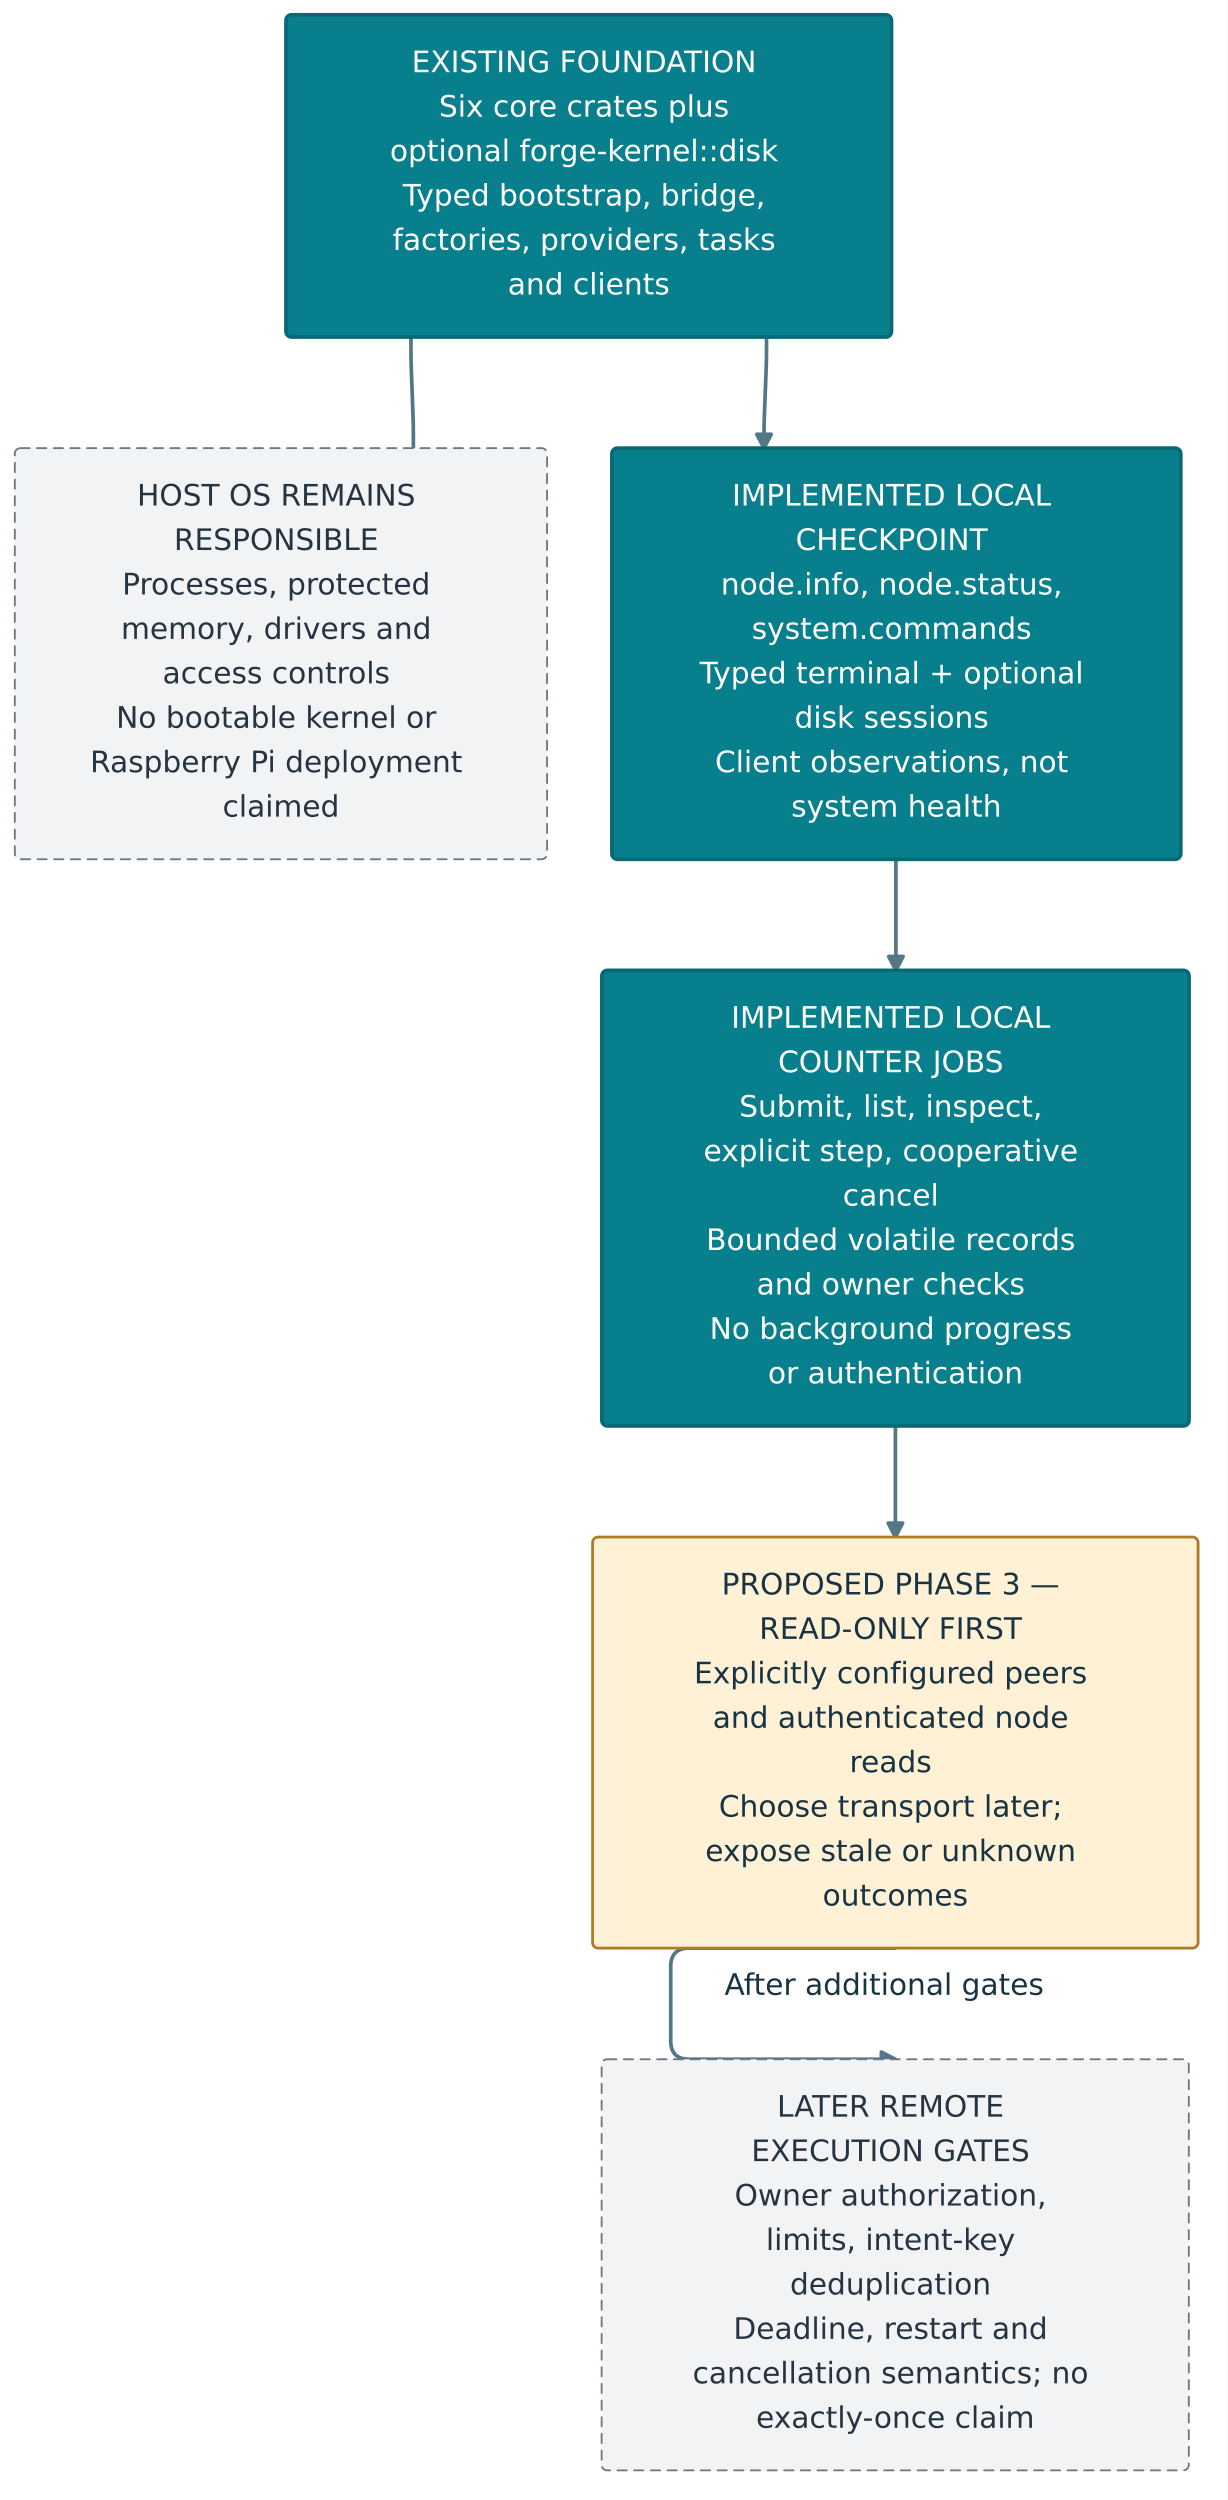
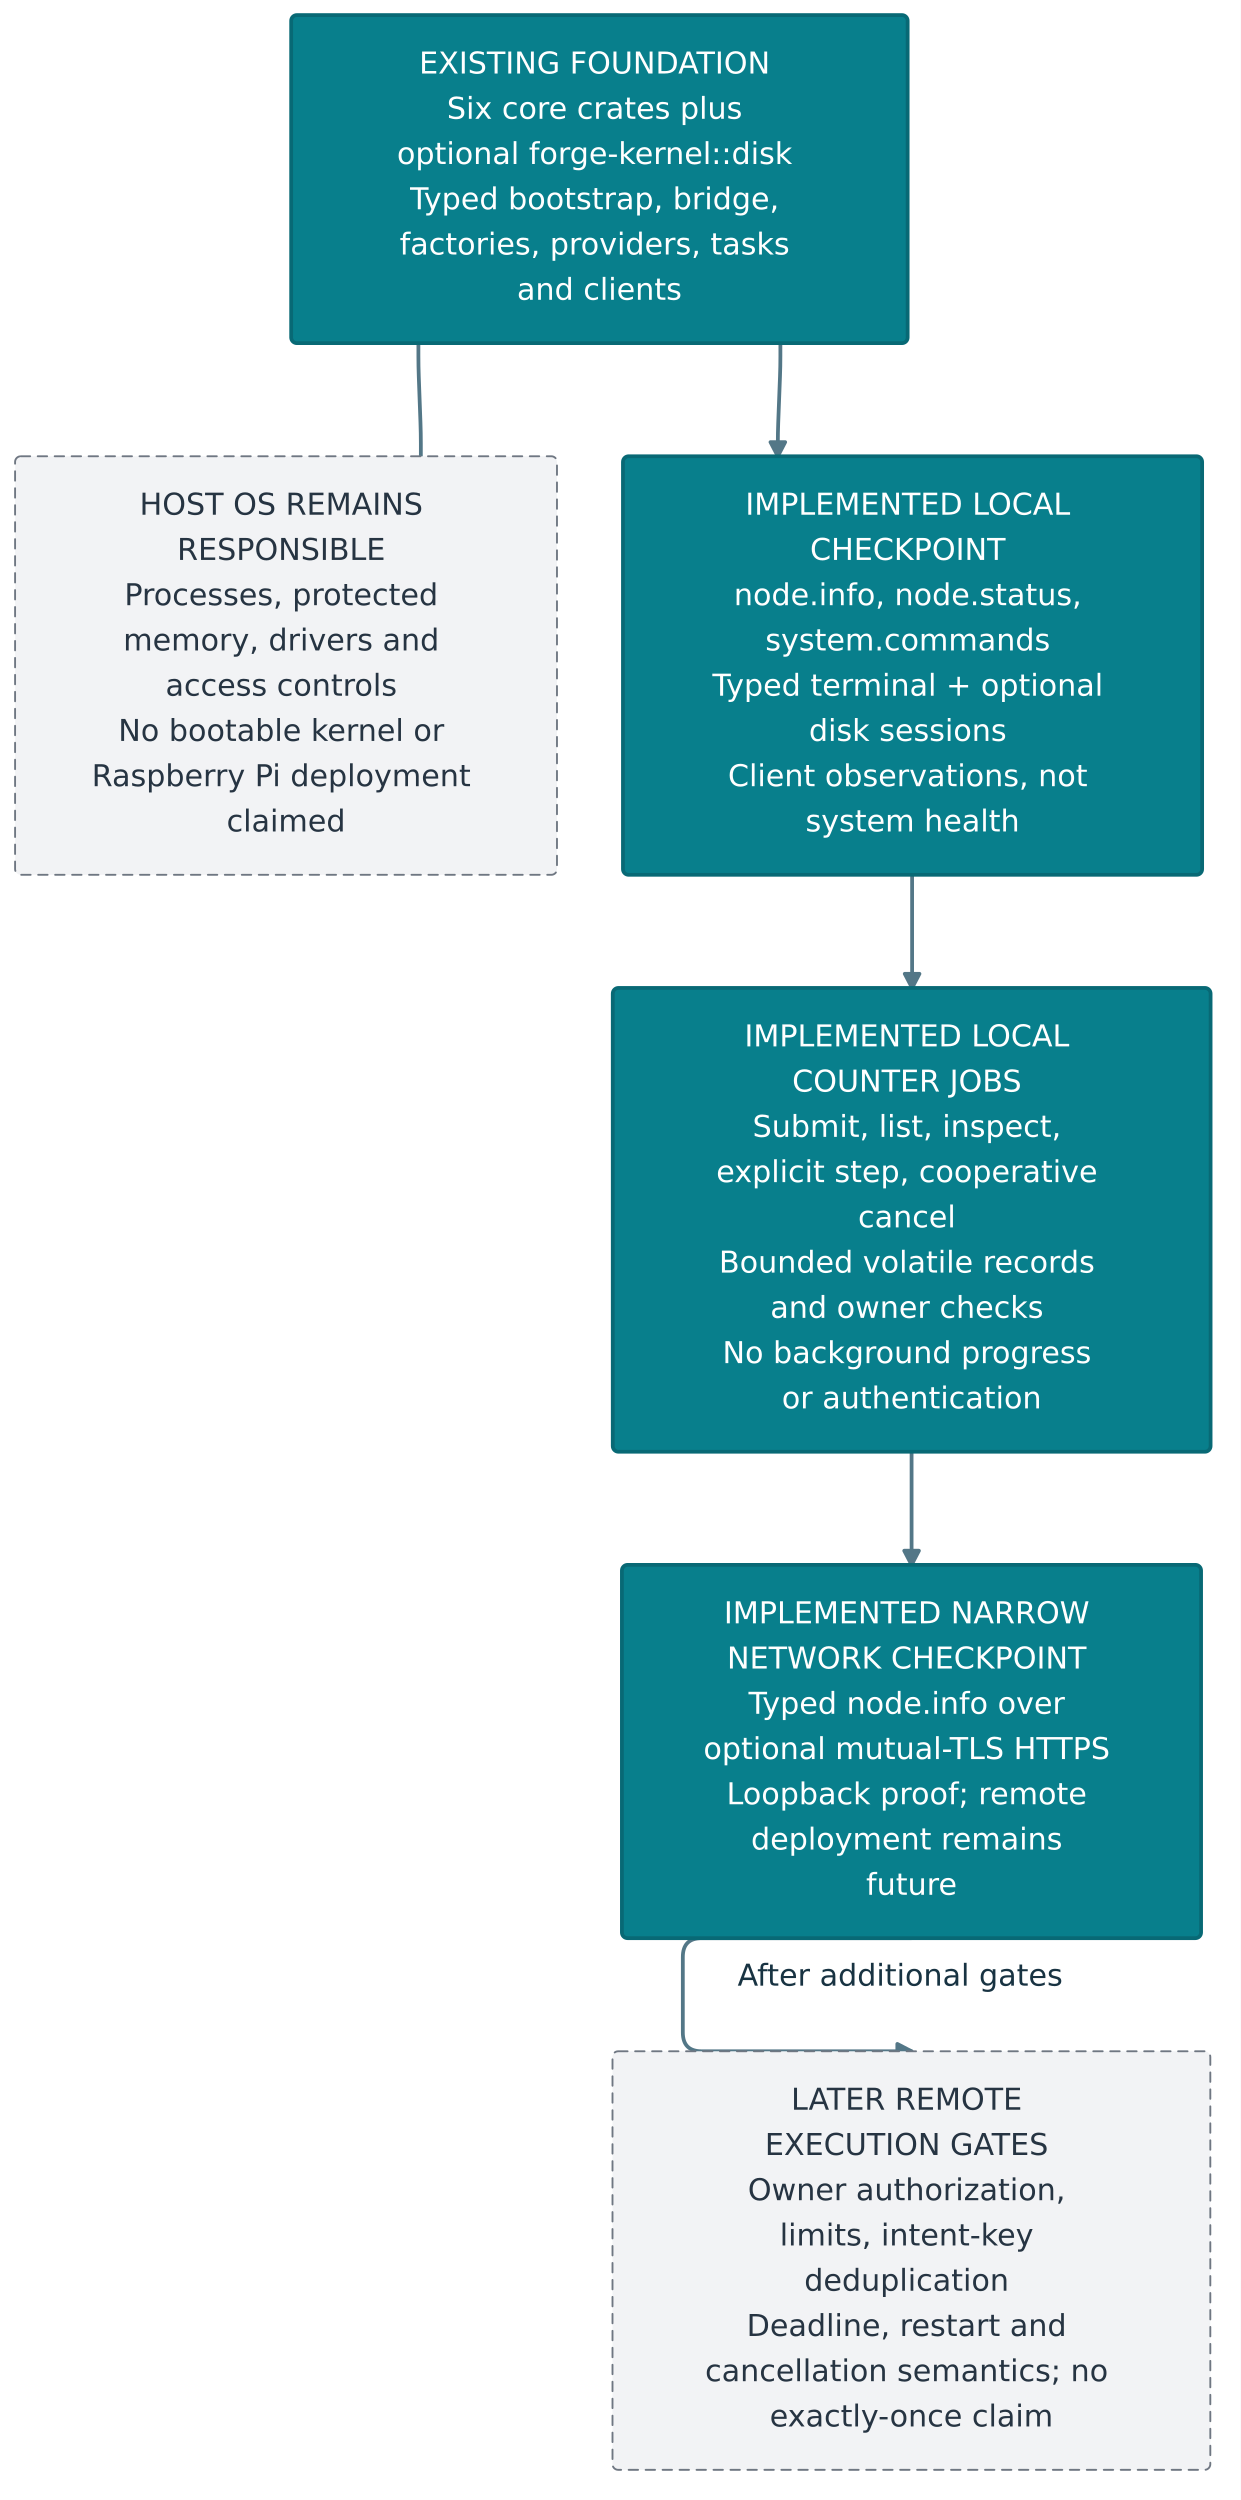
- <svg xmlns="http://www.w3.org/2000/svg" width="662.955" height="1350" viewBox="0 0 662.955 1350">
-   <rect x="0" y="0" width="662.955" height="1350" fill="#ffffff" />
+ <svg xmlns="http://www.w3.org/2000/svg" width="658.088" height="1326" viewBox="0 0 658.088 1326">
+   <rect x="0" y="0" width="658.088" height="1326" fill="#ffffff" />
  <defs>
    <marker id="arrow-0" viewBox="0 0 10 10" refX="5" refY="5" markerUnits="userSpaceOnUse" markerWidth="8" markerHeight="8" orient="auto">
      <path d="M 0 0 L 10 5 L 0 10 z" fill="#537787" stroke="#537787" stroke-width="1" stroke-dasharray="1,0" />
    </marker>
    <marker id="arrow-start-0" viewBox="0 0 10 10" refX="4.5" refY="5" markerUnits="userSpaceOnUse" markerWidth="8" markerHeight="8" orient="auto">
      <path d="M 0 5 L 10 10 L 10 0 z" fill="#537787" stroke="#537787" stroke-width="1" stroke-dasharray="1,0" />
    </marker>
  </defs>
-   <path id="edge-0" class="edgePath" data-edge-id="edge-0" d="M 413.919,182.000 L 413.919,188.738 Q 413.919,194.250 413.707,199.758 L 412.767,224.242 Q 412.555,229.750 412.555,235.262 L 412.555,242.000" fill="none" stroke="#537787" stroke-width="2" stroke-linecap="round" stroke-linejoin="round" />
+   <path id="edge-0" class="edgePath" data-edge-id="edge-0" d="M 413.920,182.000 L 413.920,188.738 Q 413.920,194.250 413.708,199.758 L 412.768,224.242 Q 412.556,229.750 412.556,235.262 L 412.556,242.000" fill="none" stroke="#537787" stroke-width="2" stroke-linecap="round" stroke-linejoin="round" />
  <g transform="translate(412.56 242.00) rotate(90.00)">
    <polygon points="0,0 -7.50,3.90 -7.50,-3.90" fill="#537787" stroke="#537787" stroke-width="2" stroke-linejoin="round" stroke-linecap="round" />
  </g>
-   <path id="edge-1" class="edgePath" data-edge-id="edge-1" d="M 483.786,464.000 L 483.786,524.000" fill="none" stroke="#537787" stroke-width="2" stroke-linecap="round" stroke-linejoin="round" />
-   <g transform="translate(483.79 524.00) rotate(90.00)">
+   <path id="edge-1" class="edgePath" data-edge-id="edge-1" d="M 483.781,464.000 L 483.781,524.000" fill="none" stroke="#537787" stroke-width="2" stroke-linecap="round" stroke-linejoin="round" />
+   <g transform="translate(483.78 524.00) rotate(90.00)">
    <polygon points="0,0 -7.50,3.90 -7.50,-3.90" fill="#537787" stroke="#537787" stroke-width="2" stroke-linejoin="round" stroke-linecap="round" />
  </g>
-   <path id="edge-2" class="edgePath" data-edge-id="edge-2" d="M 483.513,770.000 L 483.513,830.000" fill="none" stroke="#537787" stroke-width="2" stroke-linecap="round" stroke-linejoin="round" />
-   <g transform="translate(483.51 830.00) rotate(90.00)">
+   <path id="edge-2" class="edgePath" data-edge-id="edge-2" d="M 483.503,770.000 L 483.503,830.000" fill="none" stroke="#537787" stroke-width="2" stroke-linecap="round" stroke-linejoin="round" />
+   <g transform="translate(483.50 830.00) rotate(90.00)">
    <polygon points="0,0 -7.50,3.90 -7.50,-3.90" fill="#537787" stroke="#537787" stroke-width="2" stroke-linejoin="round" stroke-linecap="round" />
  </g>
-   <path id="edge-3" class="edgePath" data-edge-id="edge-3" d="M 483.448,1052.000 L 372.182,1052.000 Q 362.182,1052.000 362.182,1062.000 L 362.182,1102.000 Q 362.182,1112.000 372.182,1112.000 L 483.448,1112.000" fill="none" stroke="#537787" stroke-width="2" stroke-linecap="round" stroke-linejoin="round" />
-   <g transform="translate(483.45 1112.00) rotate(0.00)">
+   <path id="edge-3" class="edgePath" data-edge-id="edge-3" d="M 483.436,1028.000 L 372.171,1028.000 Q 362.171,1028.000 362.171,1038.000 L 362.171,1078.000 Q 362.171,1088.000 372.171,1088.000 L 483.436,1088.000" fill="none" stroke="#537787" stroke-width="2" stroke-linecap="round" stroke-linejoin="round" />
+   <g transform="translate(483.44 1088.00) rotate(0.00)">
    <polygon points="0,0 -7.50,3.90 -7.50,-3.90" fill="#537787" stroke="#537787" stroke-width="2" stroke-linejoin="round" stroke-linecap="round" />
  </g>
-   <rect data-edge-id="edge-3" data-label-kind="center" x="364.18" y="1059.01" width="226.53" height="28.40" rx="2" ry="2" fill="rgba(248,250,252, 0.92)" fill-opacity="0.00" stroke="#537787" stroke-opacity="0.00" stroke-width="0.8" />
+   <rect data-edge-id="edge-3" data-label-kind="center" x="364.17" y="1035.01" width="226.53" height="28.40" rx="2" ry="2" fill="rgba(248,250,252, 0.92)" fill-opacity="0.00" stroke="#537787" stroke-opacity="0.00" stroke-width="0.8" />
  <g class="edgeLabel" data-edge-id="edge-3" data-label-kind="center">
-     <text x="477.45" y="1077.21" text-anchor="middle" font-family="DejaVu Sans" font-size="16" fill="#183342">
-       <tspan x="477.45" dy="0.00">After additional gates</tspan>
+     <text x="477.44" y="1053.21" text-anchor="middle" font-family="DejaVu Sans" font-size="16" fill="#183342">
+       <tspan x="477.44" dy="0.00">After additional gates</tspan>
    </text>
  </g>
-   <path id="edge-4" class="edgePath" data-edge-id="edge-4" d="M 221.919,182.000 L 221.919,188.738 Q 221.919,194.250 222.120,199.759 L 223.016,224.241 Q 223.218,229.750 223.218,235.262 L 223.218,242.000" fill="none" stroke="#537787" stroke-width="2" stroke-linecap="round" stroke-linejoin="round" />
-   <rect x="154.43" y="8.00" width="326.97" height="174.00" rx="3" ry="3" fill="#087f8c" stroke="#086975" stroke-width="2" stroke-linejoin="round" stroke-linecap="round" />
+   <path id="edge-4" class="edgePath" data-edge-id="edge-4" d="M 221.920,182.000 L 221.920,188.738 Q 221.920,194.250 222.121,199.759 L 223.017,224.241 Q 223.219,229.750 223.219,235.262 L 223.219,242.000" fill="none" stroke="#537787" stroke-width="2" stroke-linecap="round" stroke-linejoin="round" />
+   <rect x="154.44" y="8.00" width="326.97" height="174.00" rx="3" ry="3" fill="#087f8c" stroke="#086975" stroke-width="2" stroke-linejoin="round" stroke-linecap="round" />
  <text x="317.92" y="39.00" text-anchor="middle" font-family="DejaVu Sans" font-size="16" fill="#ffffff">
    <tspan x="317.92" dy="0.00">EXISTING FOUNDATION</tspan>
    <tspan x="317.92" dy="24.00">Six core crates plus</tspan>
    <tspan x="317.92" dy="24.00">optional forge-kernel::disk</tspan>
    <tspan x="317.92" dy="24.00">Typed bootstrap, bridge,</tspan>
    <tspan x="317.92" dy="24.00">factories, providers, tasks</tspan>
    <tspan x="317.92" dy="24.00">and clients</tspan>
  </text>
  <rect x="8.00" y="242.00" width="287.42" height="222.00" rx="3" ry="3" fill="#f2f3f5" stroke="#6f7782" stroke-width="1" stroke-dasharray="5 4" stroke-linejoin="round" stroke-linecap="round" />
  <text x="151.71" y="273.00" text-anchor="middle" font-family="DejaVu Sans" font-size="16" fill="#263442">
    <tspan x="151.71" dy="0.00">HOST OS REMAINS</tspan>
    <tspan x="151.71" dy="24.00">RESPONSIBLE</tspan>
    <tspan x="151.71" dy="24.00">Processes, protected</tspan>
    <tspan x="151.71" dy="24.00">memory, drivers and</tspan>
    <tspan x="151.71" dy="24.00">access controls</tspan>
    <tspan x="151.71" dy="24.00">No bootable kernel or</tspan>
    <tspan x="151.71" dy="24.00">Raspberry Pi deployment</tspan>
    <tspan x="151.71" dy="24.00">claimed</tspan>
  </text>
  <rect x="330.42" y="242.00" width="307.19" height="222.00" rx="3" ry="3" fill="#087f8c" stroke="#086975" stroke-width="2" stroke-linejoin="round" stroke-linecap="round" />
  <text x="484.02" y="273.00" text-anchor="middle" font-family="DejaVu Sans" font-size="16" fill="#ffffff">
    <tspan x="484.02" dy="0.00">IMPLEMENTED LOCAL</tspan>
    <tspan x="484.02" dy="24.00">CHECKPOINT</tspan>
    <tspan x="484.02" dy="24.00">node.info, node.status,</tspan>
    <tspan x="484.02" dy="24.00">system.commands</tspan>
    <tspan x="484.02" dy="24.00">Typed terminal + optional</tspan>
    <tspan x="484.02" dy="24.00">disk sessions</tspan>
    <tspan x="484.02" dy="24.00">Client observations, not</tspan>
    <tspan x="484.02" dy="24.00">system health</tspan>
  </text>
  <rect x="325.01" y="524.00" width="317.08" height="246.00" rx="3" ry="3" fill="#087f8c" stroke="#086975" stroke-width="2" stroke-linejoin="round" stroke-linecap="round" />
-   <text x="483.56" y="555.00" text-anchor="middle" font-family="DejaVu Sans" font-size="16" fill="#ffffff">
-     <tspan x="483.56" dy="0.00">IMPLEMENTED LOCAL</tspan>
-     <tspan x="483.56" dy="24.00">COUNTER JOBS</tspan>
-     <tspan x="483.56" dy="24.00">Submit, list, inspect,</tspan>
-     <tspan x="483.56" dy="24.00">explicit step, cooperative</tspan>
-     <tspan x="483.56" dy="24.00">cancel</tspan>
-     <tspan x="483.56" dy="24.00">Bounded volatile records</tspan>
-     <tspan x="483.56" dy="24.00">and owner checks</tspan>
-     <tspan x="483.56" dy="24.00">No background progress</tspan>
-     <tspan x="483.56" dy="24.00">or authentication</tspan>
+   <text x="483.55" y="555.00" text-anchor="middle" font-family="DejaVu Sans" font-size="16" fill="#ffffff">
+     <tspan x="483.55" dy="0.00">IMPLEMENTED LOCAL</tspan>
+     <tspan x="483.55" dy="24.00">COUNTER JOBS</tspan>
+     <tspan x="483.55" dy="24.00">Submit, list, inspect,</tspan>
+     <tspan x="483.55" dy="24.00">explicit step, cooperative</tspan>
+     <tspan x="483.55" dy="24.00">cancel</tspan>
+     <tspan x="483.55" dy="24.00">Bounded volatile records</tspan>
+     <tspan x="483.55" dy="24.00">and owner checks</tspan>
+     <tspan x="483.55" dy="24.00">No background progress</tspan>
+     <tspan x="483.55" dy="24.00">or authentication</tspan>
  </text>
-   <rect x="319.99" y="830.00" width="326.97" height="222.00" rx="3" ry="3" fill="#fff1d6" stroke="#ae7b26" stroke-width="1.5" stroke-linejoin="round" stroke-linecap="round" />
-   <text x="483.47" y="861.00" text-anchor="middle" font-family="DejaVu Sans" font-size="16" fill="#183342">
-     <tspan x="483.47" dy="0.00">PROPOSED PHASE 3 —</tspan>
-     <tspan x="483.47" dy="24.00">READ-ONLY FIRST</tspan>
-     <tspan x="483.47" dy="24.00">Explicitly configured peers</tspan>
-     <tspan x="483.47" dy="24.00">and authenticated node</tspan>
-     <tspan x="483.47" dy="24.00">reads</tspan>
-     <tspan x="483.47" dy="24.00">Choose transport later;</tspan>
-     <tspan x="483.47" dy="24.00">expose stale or unknown</tspan>
-     <tspan x="483.47" dy="24.00">outcomes</tspan>
+   <rect x="329.86" y="830.00" width="307.19" height="198.00" rx="3" ry="3" fill="#087f8c" stroke="#086975" stroke-width="2" stroke-linejoin="round" stroke-linecap="round" />
+   <text x="483.46" y="861.00" text-anchor="middle" font-family="DejaVu Sans" font-size="16" fill="#ffffff">
+     <tspan x="483.46" dy="0.00">IMPLEMENTED NARROW</tspan>
+     <tspan x="483.46" dy="24.00">NETWORK CHECKPOINT</tspan>
+     <tspan x="483.46" dy="24.00">Typed node.info over</tspan>
+     <tspan x="483.46" dy="24.00">optional mutual-TLS HTTPS</tspan>
+     <tspan x="483.46" dy="24.00">Loopback proof; remote</tspan>
+     <tspan x="483.46" dy="24.00">deployment remains</tspan>
+     <tspan x="483.46" dy="24.00">future</tspan>
  </text>
-   <rect x="324.88" y="1112.00" width="317.08" height="222.00" rx="3" ry="3" fill="#f2f3f5" stroke="#6f7782" stroke-width="1" stroke-dasharray="5 4" stroke-linejoin="round" stroke-linecap="round" />
-   <text x="483.43" y="1143.00" text-anchor="middle" font-family="DejaVu Sans" font-size="16" fill="#263442">
-     <tspan x="483.43" dy="0.00">LATER REMOTE</tspan>
-     <tspan x="483.43" dy="24.00">EXECUTION GATES</tspan>
-     <tspan x="483.43" dy="24.00">Owner authorization,</tspan>
-     <tspan x="483.43" dy="24.00">limits, intent-key</tspan>
-     <tspan x="483.43" dy="24.00">deduplication</tspan>
-     <tspan x="483.43" dy="24.00">Deadline, restart and</tspan>
-     <tspan x="483.43" dy="24.00">cancellation semantics; no</tspan>
-     <tspan x="483.43" dy="24.00">exactly-once claim</tspan>
+   <rect x="324.87" y="1088.00" width="317.08" height="222.00" rx="3" ry="3" fill="#f2f3f5" stroke="#6f7782" stroke-width="1" stroke-dasharray="5 4" stroke-linejoin="round" stroke-linecap="round" />
+   <text x="483.41" y="1119.00" text-anchor="middle" font-family="DejaVu Sans" font-size="16" fill="#263442">
+     <tspan x="483.41" dy="0.00">LATER REMOTE</tspan>
+     <tspan x="483.41" dy="24.00">EXECUTION GATES</tspan>
+     <tspan x="483.41" dy="24.00">Owner authorization,</tspan>
+     <tspan x="483.41" dy="24.00">limits, intent-key</tspan>
+     <tspan x="483.41" dy="24.00">deduplication</tspan>
+     <tspan x="483.41" dy="24.00">Deadline, restart and</tspan>
+     <tspan x="483.41" dy="24.00">cancellation semantics; no</tspan>
+     <tspan x="483.41" dy="24.00">exactly-once claim</tspan>
  </text>
</svg>
